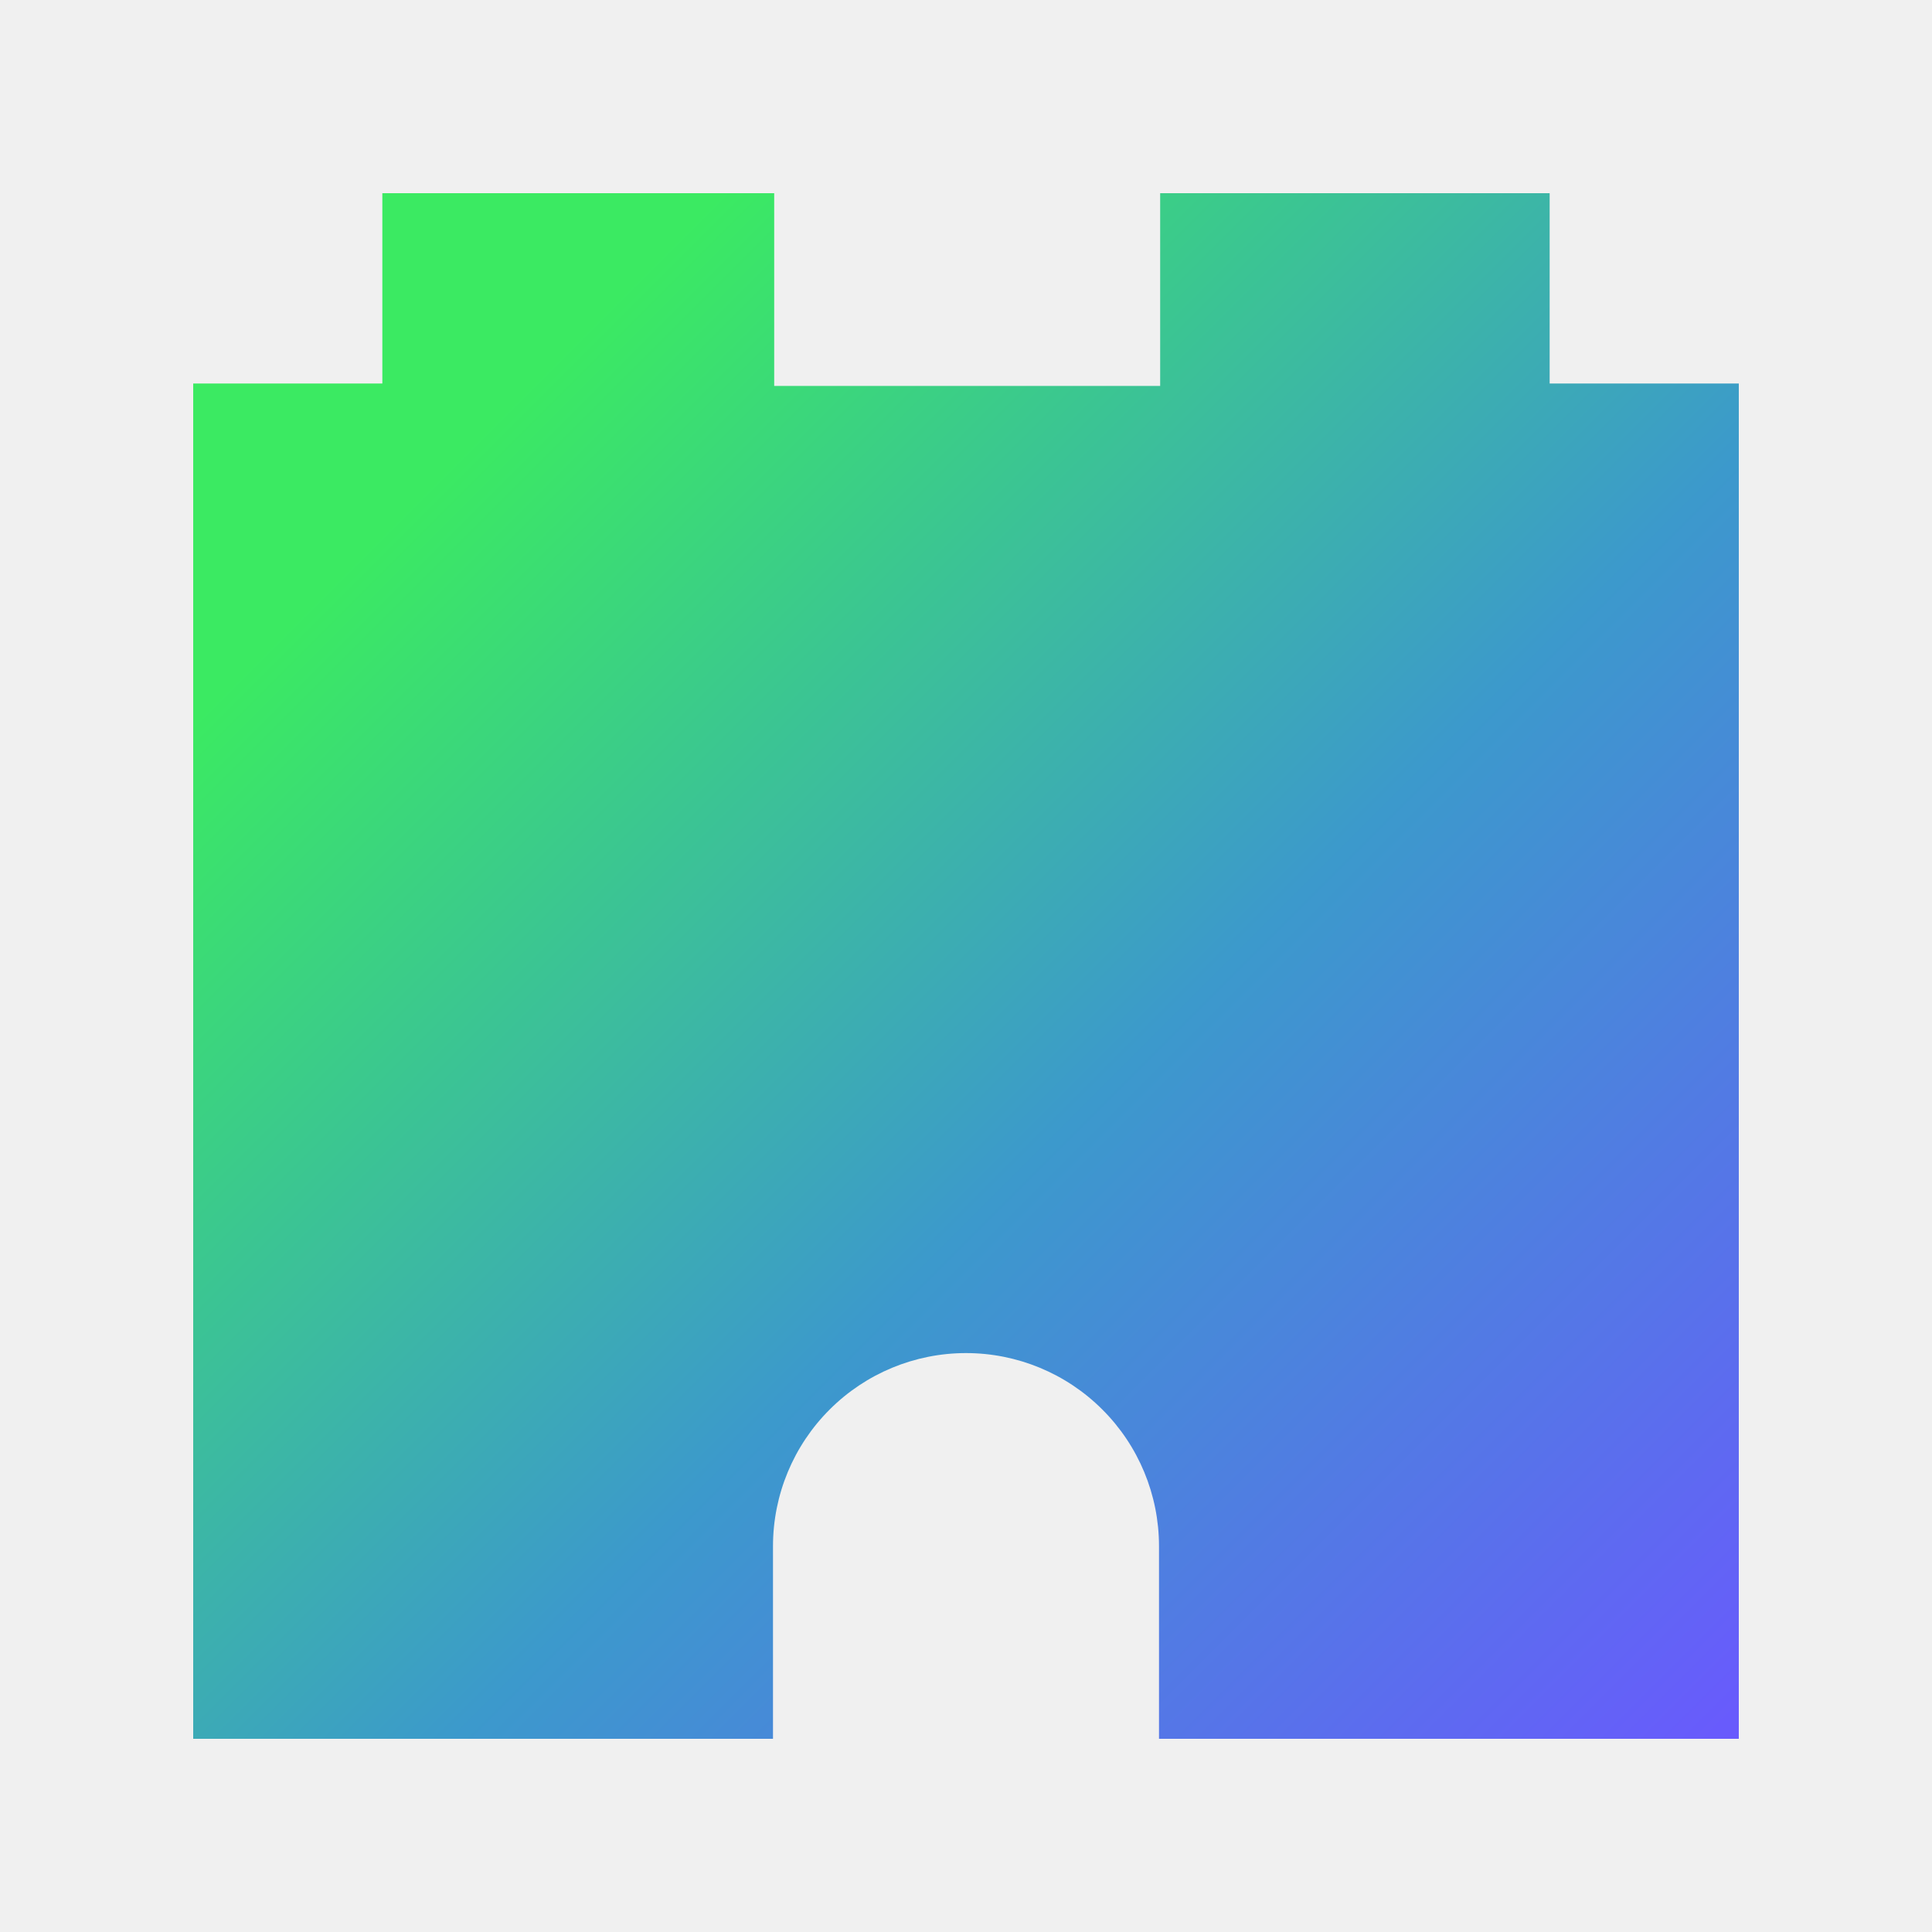
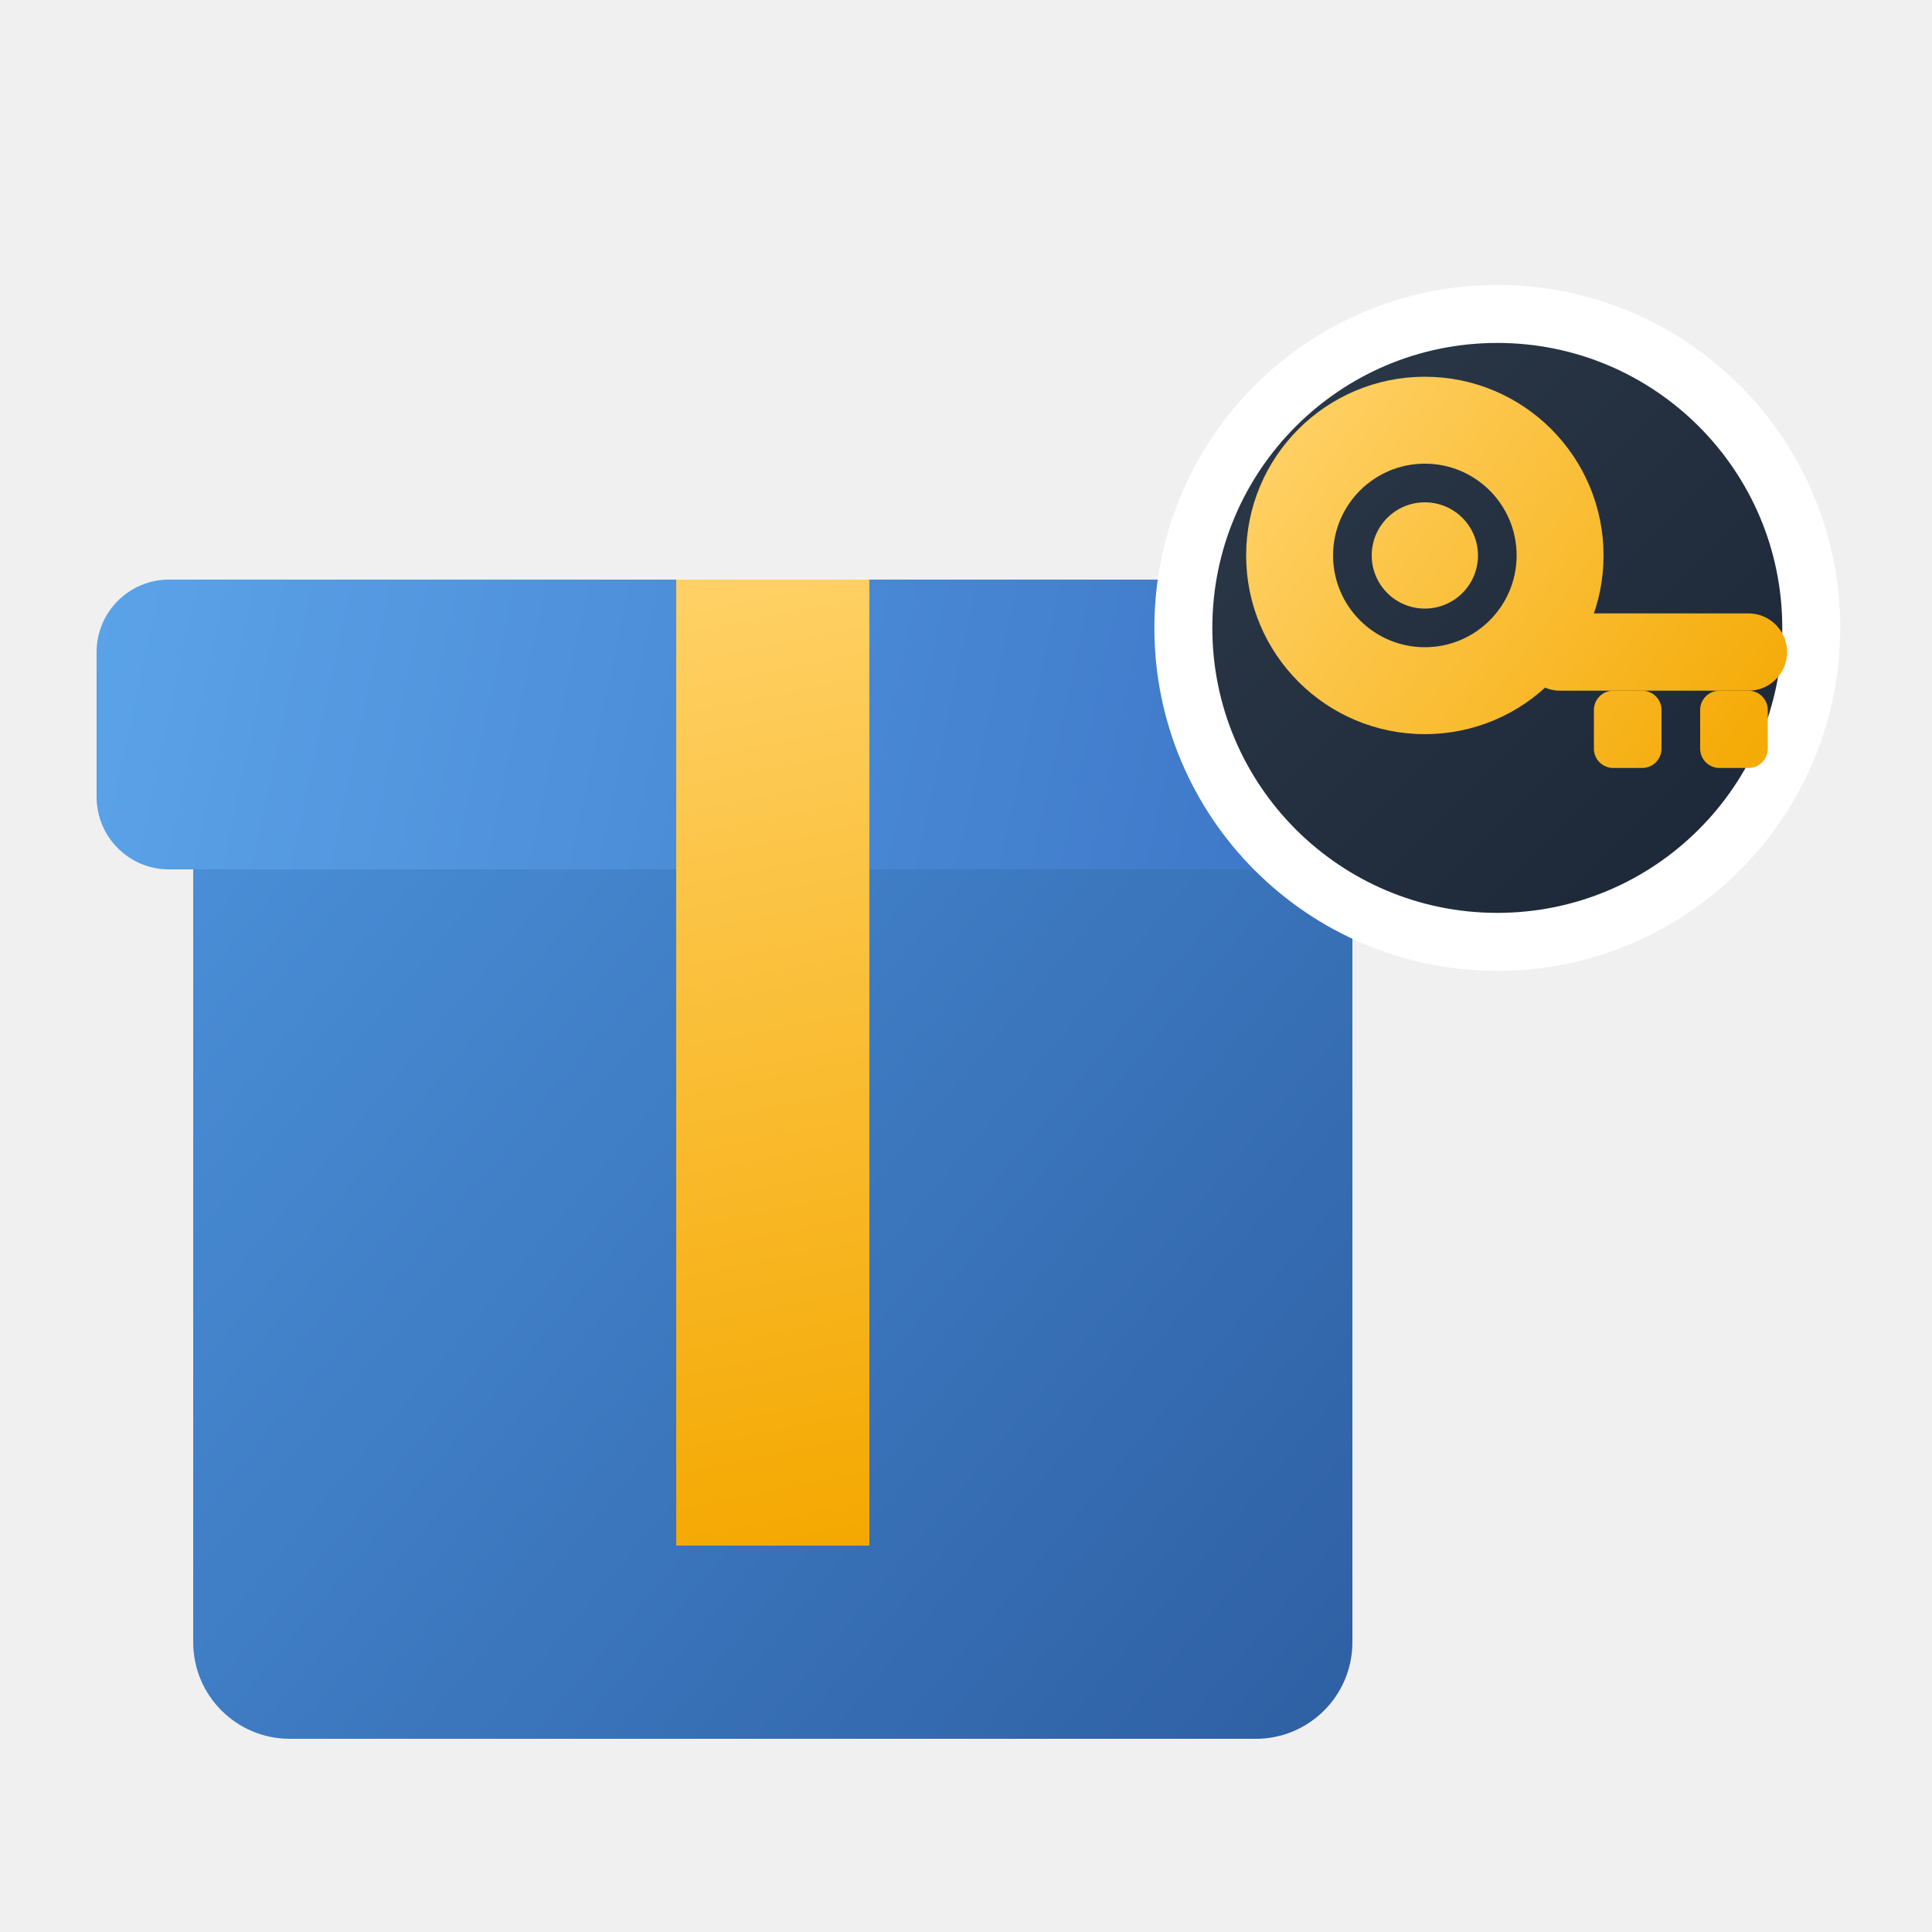
<svg xmlns="http://www.w3.org/2000/svg" width="40" height="40" viewBox="0 0 40 40" fill="none">
-   <path d="M32.084 7.94V4H24.02V7.99H16.029V4H7.916V7.94H4V36H16.004V32.005C16.006 30.946 16.427 29.931 17.177 29.183C17.926 28.434 18.941 28.014 20 28.014C21.059 28.014 22.074 28.434 22.823 29.183C23.573 29.931 23.994 30.946 23.996 32.005V36H36V7.94H32.084Z" fill="url(#paint0_linear)" />
+   <rect x="4" y="16" width="24" height="20" rx="2" fill="url(#boxGrad)" />
+   <rect x="2" y="12" width="28" height="6" rx="1.5" fill="url(#lidGrad)" />
+   <rect x="14" y="12" width="4" height="20" fill="url(#ribbonGrad)" />
+   <circle cx="31" cy="13" r="6.5" fill="url(#keyBgGrad)" stroke="white" stroke-width="1.2" />
+   <circle cx="29.5" cy="11.5" r="2.8" stroke="url(#keyDetailGrad)" stroke-width="1.8" fill="none" />
+   <circle cx="29.5" cy="11.5" r="1.1" fill="url(#keyDetailGrad)" />
+   <rect x="31.5" y="12.7" width="5.5" height="1.6" rx="0.8" fill="url(#keyDetailGrad)" />
+   <rect x="35.2" y="14.3" width="1.4" height="1.6" rx="0.4" fill="url(#keyDetailGrad)" />
+   <rect x="33.0" y="14.3" width="1.4" height="1.6" rx="0.4" fill="url(#keyDetailGrad)" />
  <defs>
-     <linearGradient id="paint0_linear" x1="2.942" y1="4.9" x2="37.777" y2="39.734" gradientUnits="userSpaceOnUse">
-       <stop offset="0.159" stop-color="#3BEA62" />
-       <stop offset="0.54" stop-color="#3C99CC" />
-       <stop offset="0.937" stop-color="#6B57FF" />
+     <linearGradient id="boxGrad" x1="4" y1="16" x2="28" y2="36" gradientUnits="userSpaceOnUse">
+       <stop offset="0" stop-color="#4A90D9" />
+       <stop offset="1" stop-color="#2E5FA3" />
+     </linearGradient>
+     <linearGradient id="lidGrad" x1="2" y1="12" x2="30" y2="18" gradientUnits="userSpaceOnUse">
+       <stop offset="0" stop-color="#5BA3E8" />
+       <stop offset="1" stop-color="#3A72C4" />
+     </linearGradient>
+     <linearGradient id="ribbonGrad" x1="14" y1="12" x2="18" y2="32" gradientUnits="userSpaceOnUse">
+       <stop offset="0" stop-color="#FFD166" />
+       <stop offset="1" stop-color="#F4A800" />
+     </linearGradient>
+     <linearGradient id="keyBgGrad" x1="24.5" y1="6.5" x2="37.5" y2="19.5" gradientUnits="userSpaceOnUse">
+       <stop offset="0" stop-color="#2D3A4A" />
+       <stop offset="1" stop-color="#1A2535" />
+     </linearGradient>
+     <linearGradient id="keyDetailGrad" x1="26.5" y1="8.5" x2="37" y2="16" gradientUnits="userSpaceOnUse">
+       <stop offset="0" stop-color="#FFD166" />
+       <stop offset="1" stop-color="#F4A800" />
    </linearGradient>
  </defs>
</svg>
